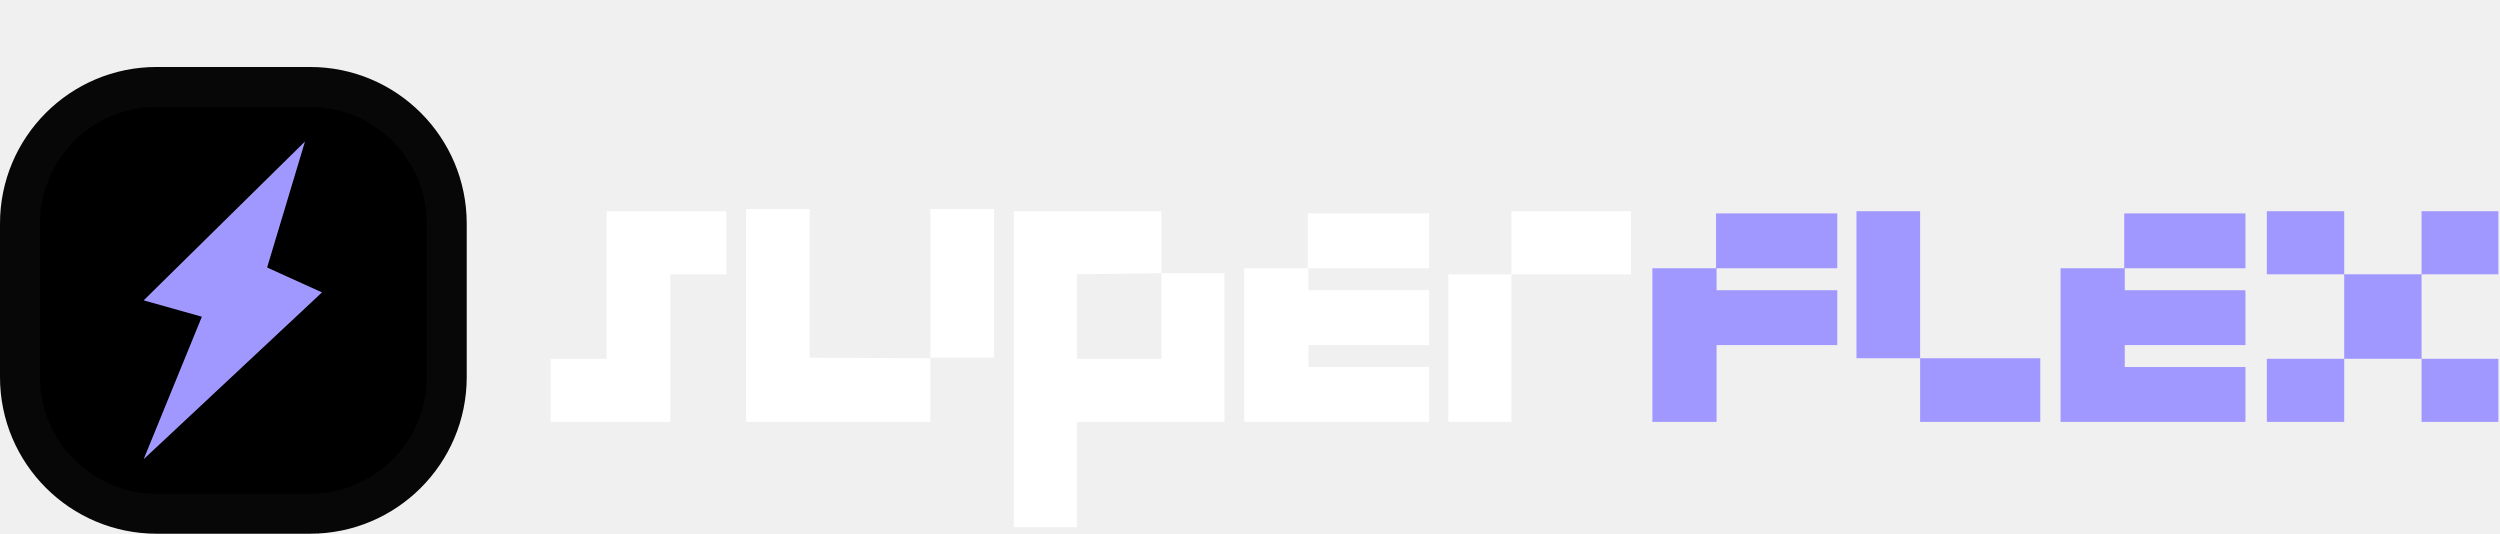
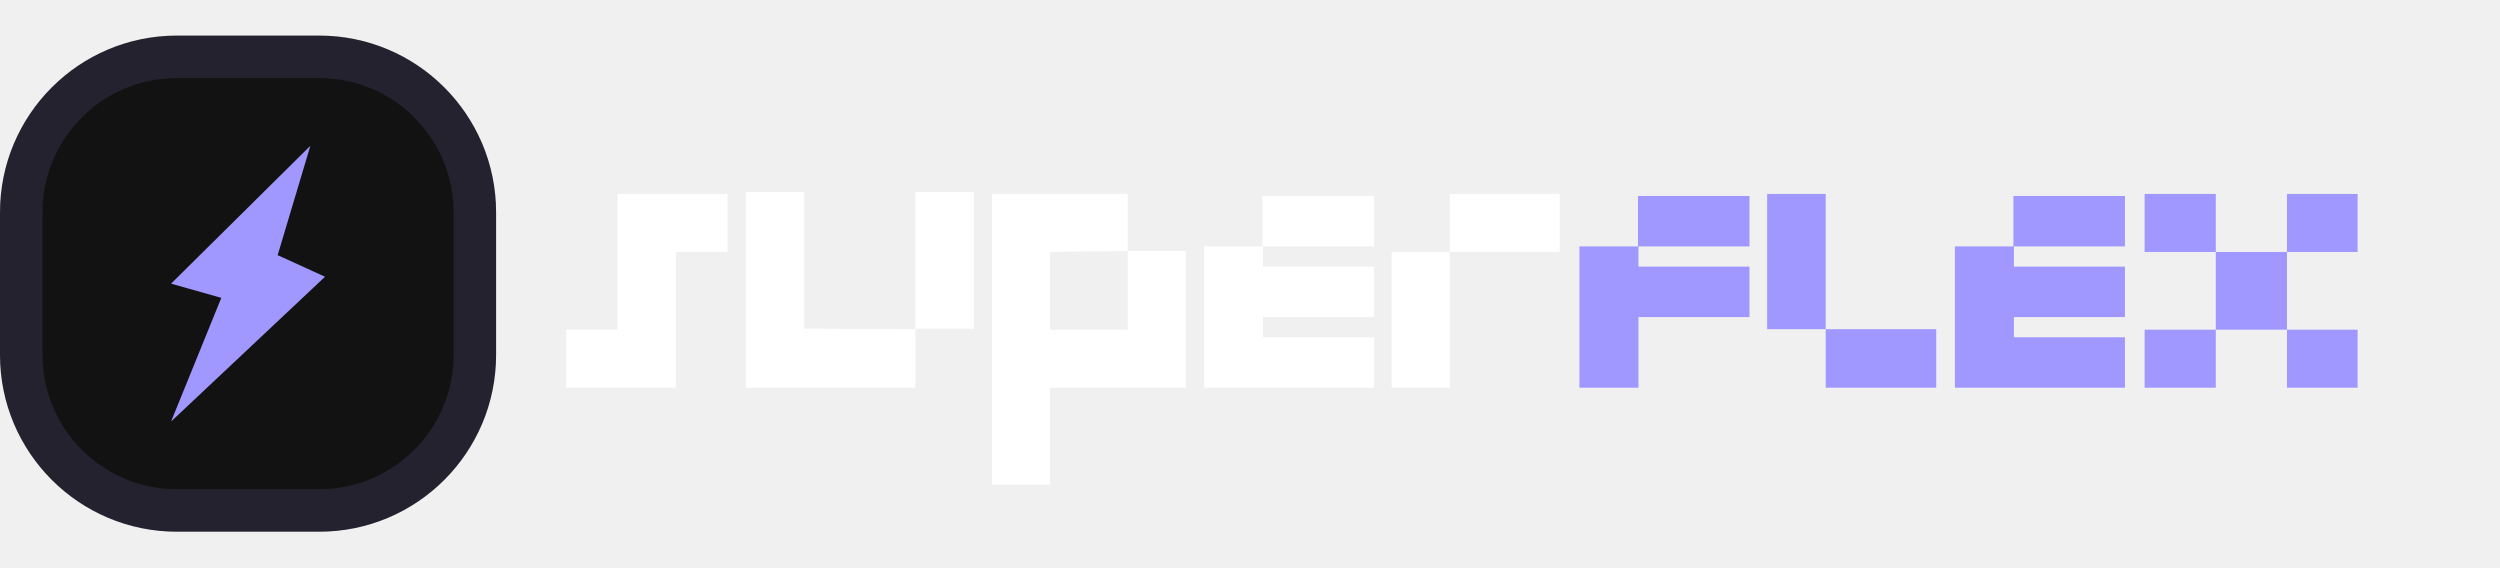
- <svg xmlns="http://www.w3.org/2000/svg" width="2314" height="494" viewBox="0 0 2314 494" fill="none">
-   <rect y="62" width="432" height="432" rx="145" fill="black" />
-   <rect x="18.5" y="80.5" width="395" height="395" rx="126.5" stroke="white" stroke-opacity="0.03" stroke-width="37" />
-   <path d="M247.227 247.616L282.286 131L133 278L186.861 293.146L133 425L298 270.65L247.227 247.616Z" fill="#A098FF" />
-   <path d="M246.748 247.472L246.623 247.891L247.021 248.071L297.111 270.796L134.327 423.073L187.324 293.335L187.536 292.816L186.996 292.664L133.964 277.751L281.243 132.728L246.748 247.472Z" stroke="white" stroke-opacity="0.03" />
-   <path d="M620.469 332.102V390.5H509.766V332.102H561.562V253.898V195.5H672.266V253.898H620.469V332.102ZM749.453 385.93V331.086L861.172 331.594V390.5H690.547V193.469H749.453V385.93ZM920.078 331.086H861.172V193.469H920.078V331.086ZM996.758 390.5V488H938.359V195.5H1074.96V252.883L996.758 253.898V332.102H1074.96V252.883H1133.36V390.5H996.758ZM1322.77 248.312H1211.05V268.625H1322.77V319.406H1211.05V339.719H1322.77V390.5H1210.55H1151.64V248.312H1210.55V197.531H1322.77V248.312ZM1398.95 390.5H1340.55V253.898H1398.95V390.5ZM1509.65 253.898H1398.95V195.5H1509.65V253.898Z" fill="white" />
-   <path d="M1700.59 248.312H1588.87V268.625H1700.59V319.406H1588.87V390.5H1529.45V248.312H1588.36V197.531H1700.59V248.312ZM1888.48 331.594V390.5H1777.27V331.594H1888.48ZM1777.27 195.5V331.594H1718.36V195.5H1777.27ZM2078.4 248.312H1966.68V268.625H2078.4V319.406H1966.68V339.719H2078.4V390.5H1966.17H1907.27V248.312H1966.17V197.531H2078.4V248.312ZM2169.8 390.5H2098.2V332.102H2169.8V390.5ZM2312.5 253.898H2241.41V332.102H2312.5V390.5H2241.41V332.102H2169.8V318.898V273.703V253.898H2241.41V195.5H2312.5V253.898ZM2169.8 253.898H2098.2V195.5H2169.8V253.898Z" fill="#A098FF" />
+ <svg xmlns="http://www.w3.org/2000/svg" width="2177" height="494" viewBox="0 0 2177 494" fill="none">
+   <rect y="31" width="432" height="432" rx="154" fill="#121212" />
+   <rect x="18.5" y="49.5" width="395" height="395" rx="135.5" stroke="#A098FF" stroke-opacity="0.12" stroke-width="37" />
+   <path d="M241.766 222.197L270.238 127L149 247L192.742 259.364L149 367L283 241L241.766 222.197Z" fill="#A098FF" />
+   <path d="M241.287 222.054L241.162 222.471L241.559 222.651L282.114 241.146L150.324 365.067L193.205 259.552L193.415 259.034L192.878 258.883L149.961 246.751L269.197 128.733L241.287 222.054Z" stroke="#A098FF" stroke-opacity="0.12" />
+   <path d="M588.742 287.088V337.625H492.941V287.088H537.766V219.412V168.875H633.566V219.412H588.742V287.088ZM700.363 333.67V286.209L797.043 286.648V337.625H649.387V167.117H700.363V333.67ZM848.02 286.209H797.043V167.117H848.02V286.209ZM914.377 337.625V422H863.84V168.875H982.053V218.533L914.377 219.412V287.088H982.053V218.533H1032.59V337.625H914.377ZM1196.51 214.578H1099.83V232.156H1196.51V276.102H1099.83V293.68H1196.51V337.625H1099.39H1048.41V214.578H1099.39V170.633H1196.51V214.578ZM1262.42 337.625H1211.89V219.412H1262.42V337.625ZM1358.22 219.412H1262.42V168.875H1358.22V219.412Z" fill="white" />
+   <path d="M1523.46 214.578H1426.78V232.156H1523.46V276.102H1426.78V337.625H1375.36V214.578H1426.34V170.633H1523.46V214.578ZM1686.06 286.648V337.625H1589.82V286.648H1686.06ZM1589.82 168.875V286.648H1538.84V168.875H1589.82ZM1850.41 214.578H1753.73V232.156H1850.41V276.102H1753.73V293.68H1850.41V337.625H1753.29H1702.32V214.578H1753.29V170.633H1850.41V214.578ZM1929.51 337.625H1867.55V287.088H1929.51V337.625ZM2053 219.412H1991.48V287.088H2053V337.625H1991.48V287.088H1929.51V275.662V236.551V219.412H1991.48V168.875H2053V219.412ZM1929.51 219.412H1867.55V168.875H1929.51V219.412Z" fill="#A098FF" />
</svg>
